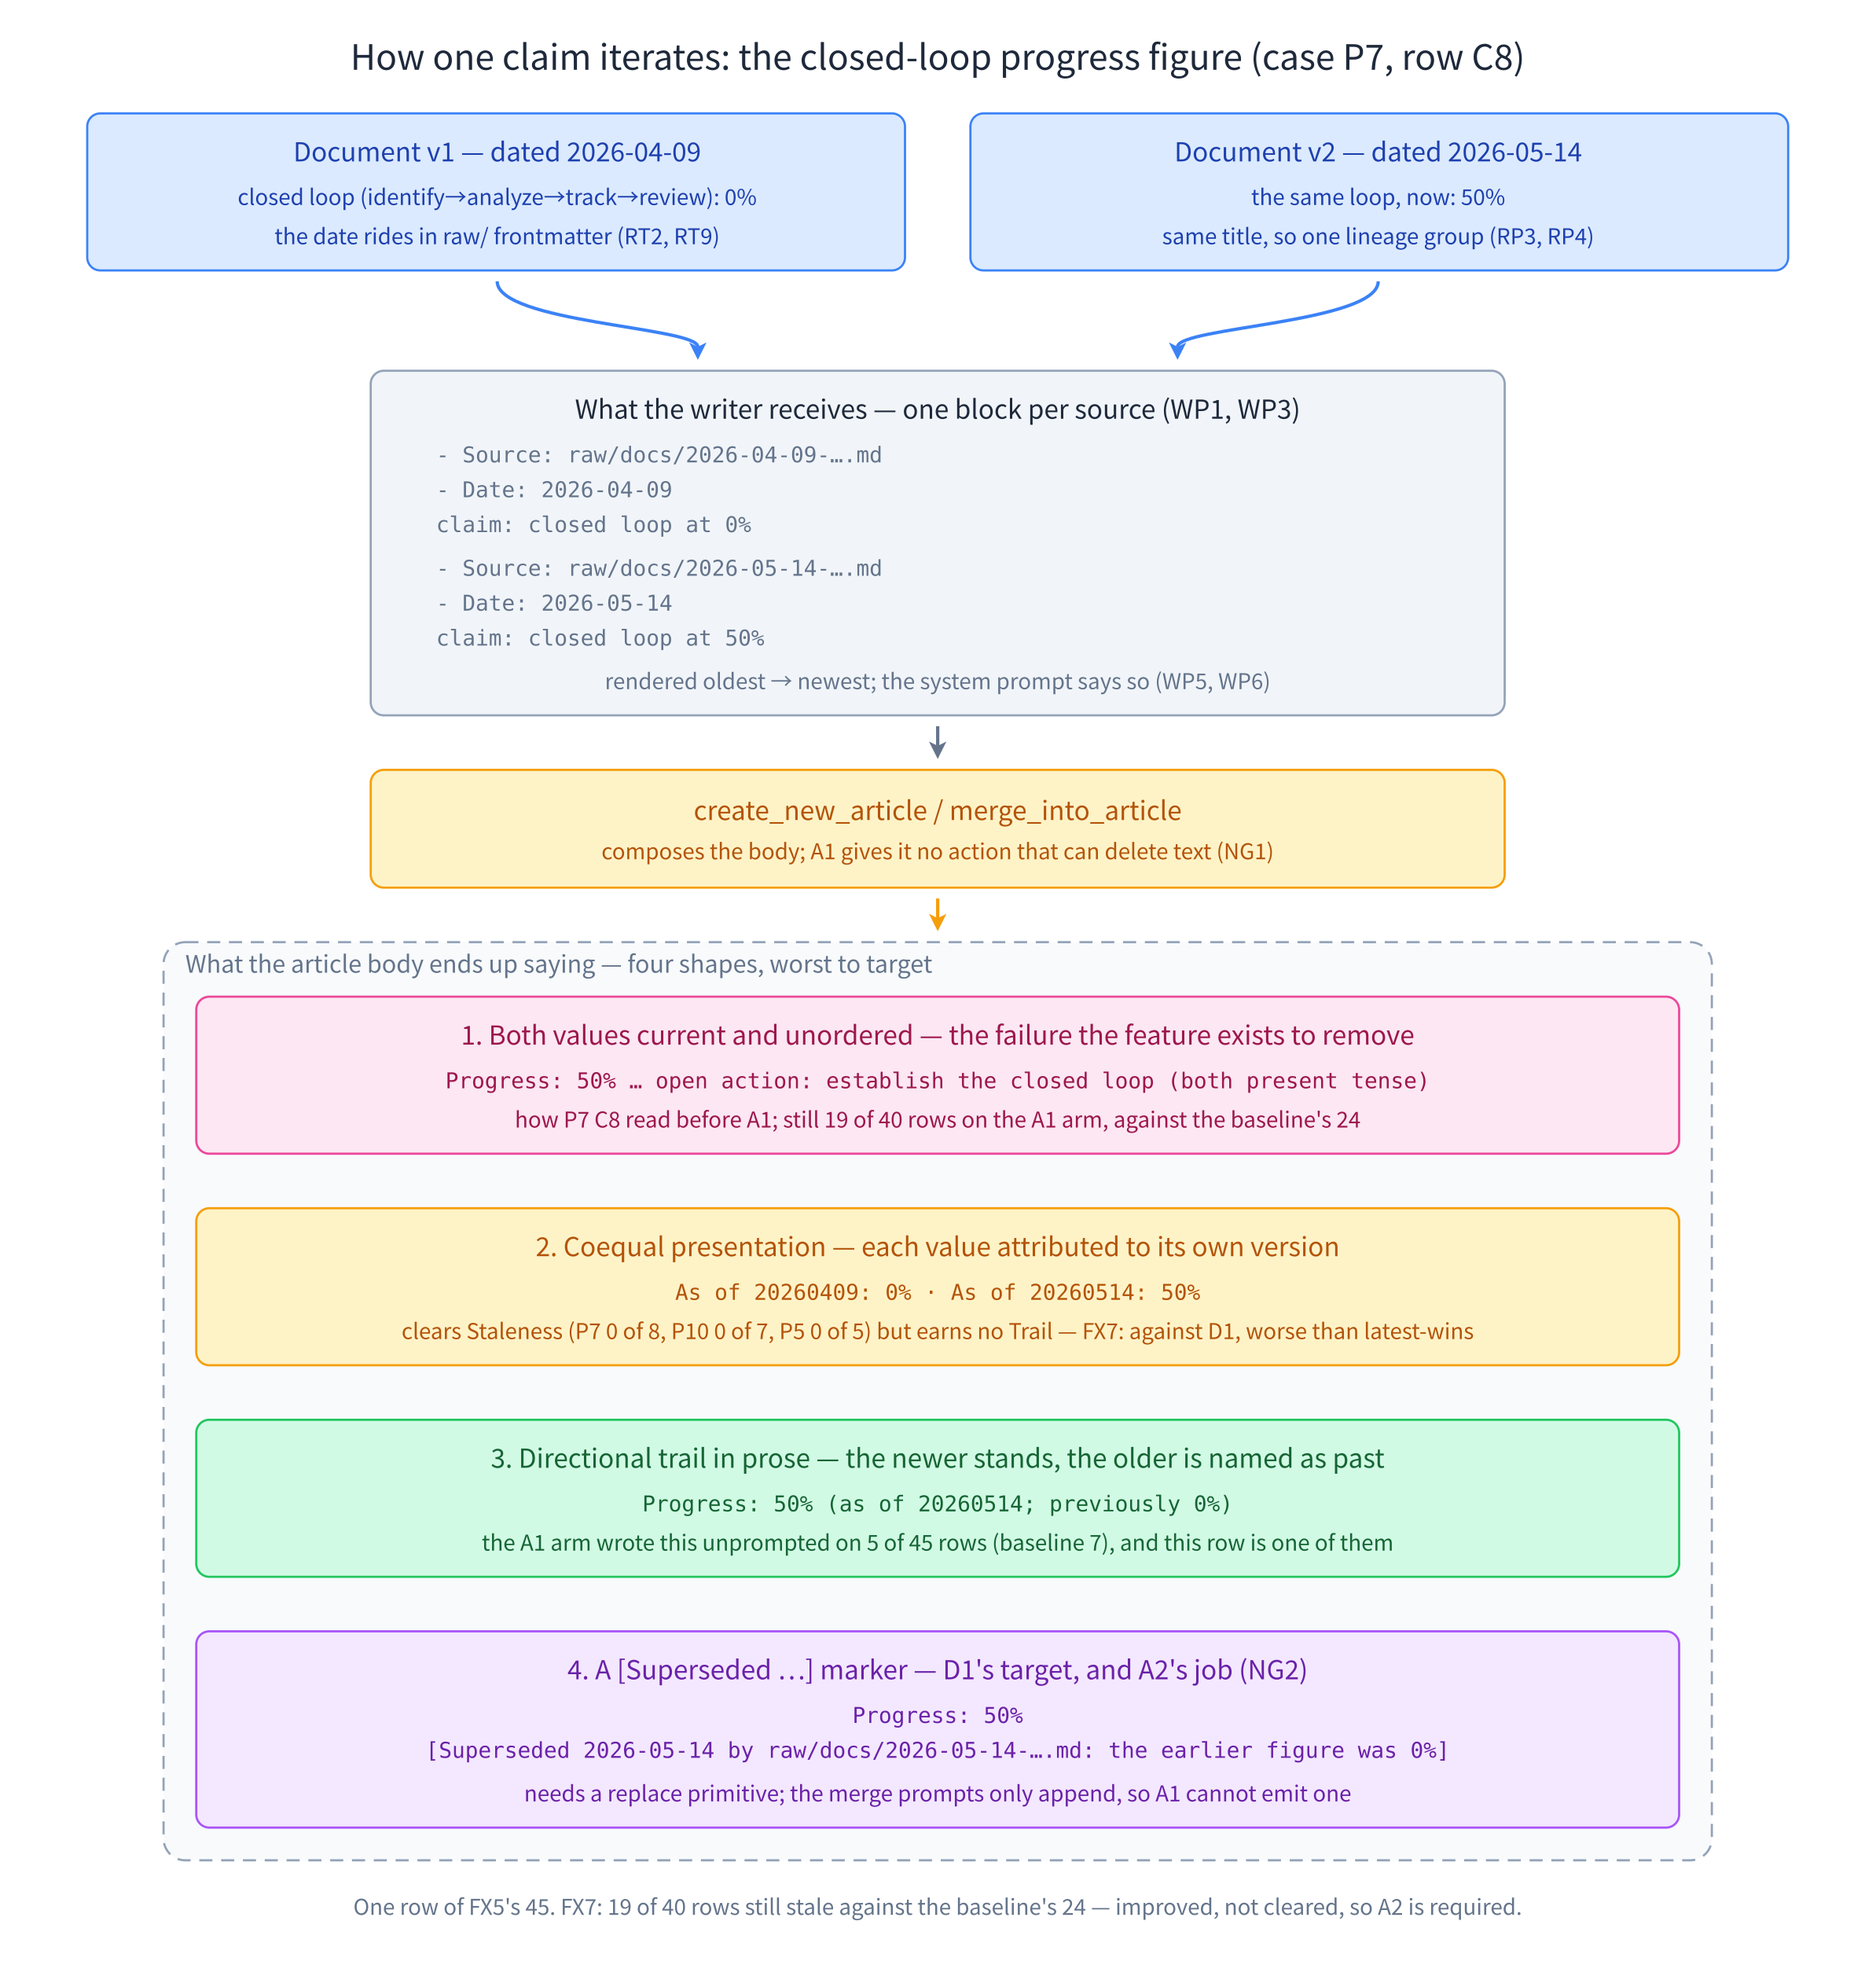
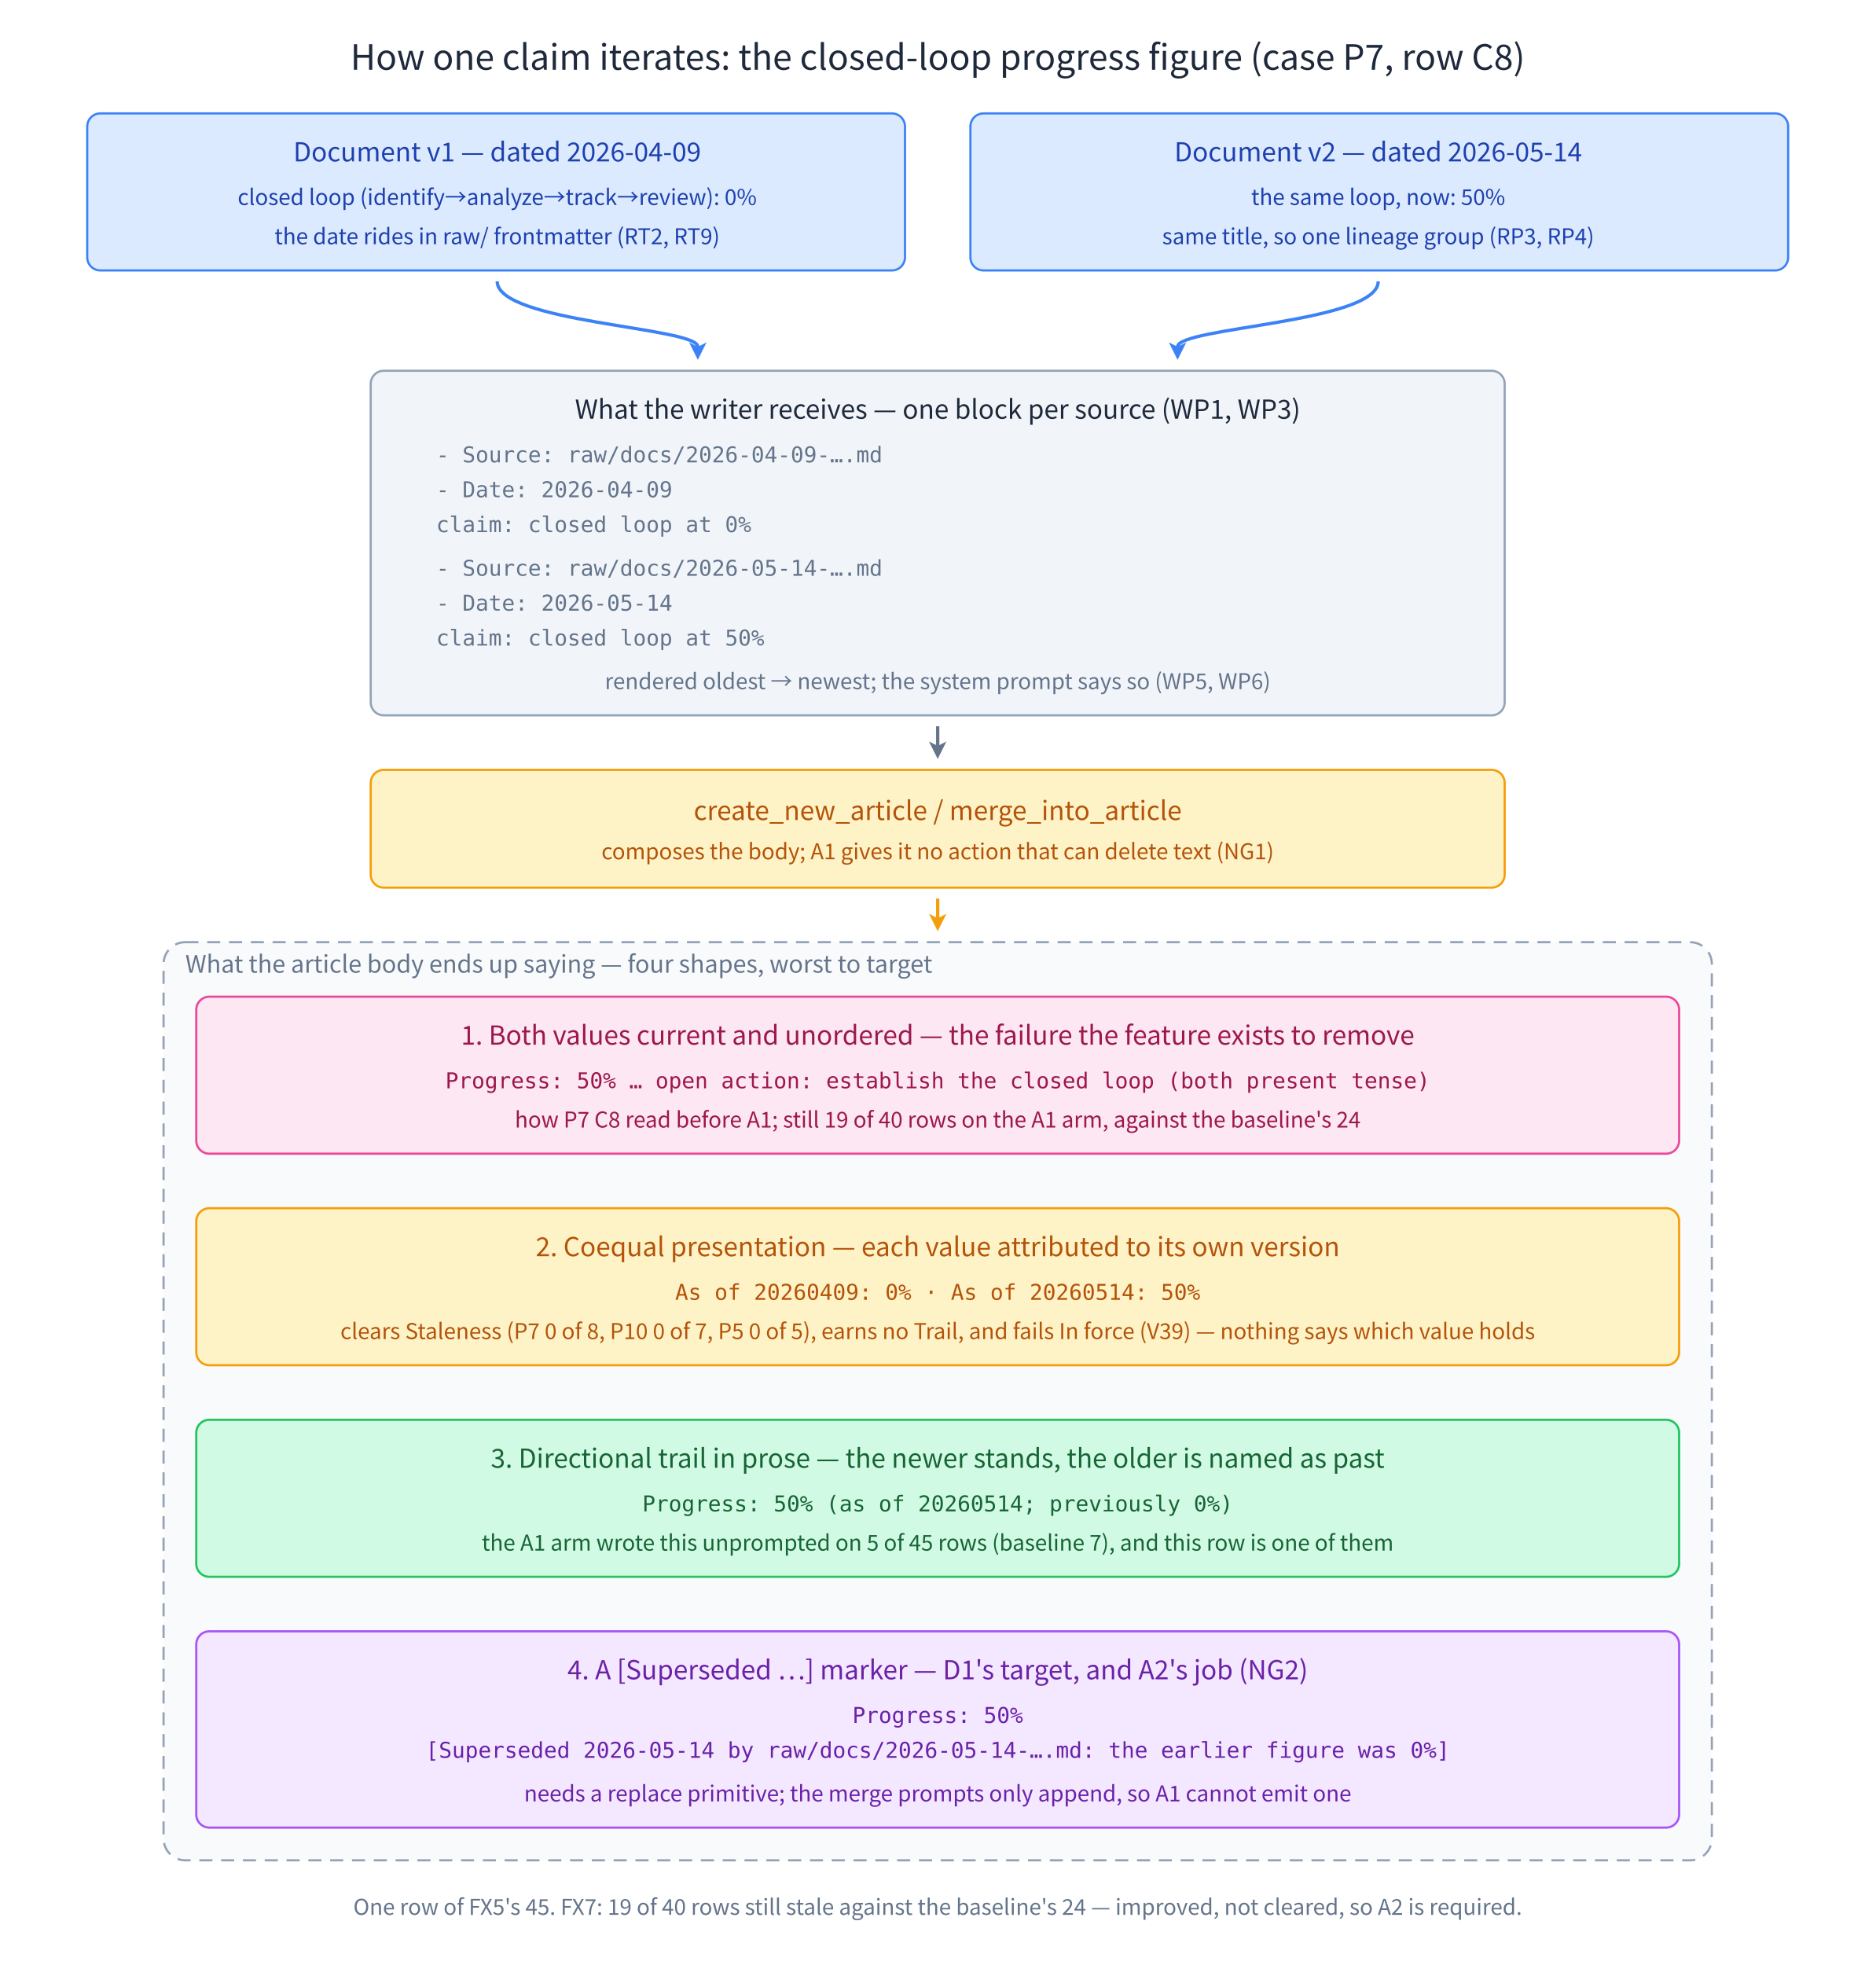
<svg xmlns="http://www.w3.org/2000/svg" viewBox="0 0 860 901" width="860">
  <style>
    text { font-family: 'PingFang SC', 'Microsoft YaHei', 'Noto Sans CJK SC', system-ui, sans-serif; }
    .code { font-family: 'SF Mono', Menlo, Consolas, monospace; }
  </style>
  <defs>
    <marker id="arrow" markerWidth="8" markerHeight="8" refX="2" refY="4" orient="auto" markerUnits="userSpaceOnUse">
      <path d="M0,0 L8,4 L0,8 L2,4 z" fill="#64748b" />
    </marker>
    <marker id="arrow-blue" markerWidth="8" markerHeight="8" refX="2" refY="4" orient="auto" markerUnits="userSpaceOnUse">
      <path d="M0,0 L8,4 L0,8 L2,4 z" fill="#3b82f6" />
    </marker>
    <marker id="arrow-orange" markerWidth="8" markerHeight="8" refX="2" refY="4" orient="auto" markerUnits="userSpaceOnUse">
      <path d="M0,0 L8,4 L0,8 L2,4 z" fill="#f59e0b" />
    </marker>
  </defs>
  <text x="430" y="32" font-size="16" fill="#1e293b" text-anchor="middle">How one claim iterates: the closed-loop progress figure (case P7, row C8)</text>
  <rect x="75" y="432" width="710" height="421" rx="10" fill="#f8fafc" stroke="#94a3b8" stroke-width="1" stroke-dasharray="6,4" />
  <path d="M228,129 C 228,148 320,150 320,159" fill="none" stroke="#3b82f6" stroke-width="1.5" marker-end="url(#arrow-blue)" />
  <path d="M632,129 C 632,148 540,150 540,159" fill="none" stroke="#3b82f6" stroke-width="1.5" marker-end="url(#arrow-blue)" />
  <path d="M430,333 L 430,342" fill="none" stroke="#64748b" stroke-width="1.5" marker-end="url(#arrow)" />
  <path d="M430,412 L 430,421" fill="none" stroke="#f59e0b" stroke-width="1.5" marker-end="url(#arrow-orange)" />
  <rect x="40" y="52" width="375" height="72" rx="6" fill="#dbeafe" stroke="#3b82f6" stroke-width="1" />
  <text x="228" y="74" font-size="12" fill="#1e40af" text-anchor="middle">Document v1 — dated 2026-04-09</text>
  <text x="228" y="94" font-size="10" fill="#1e40af" text-anchor="middle">closed loop (identify→analyze→track→review): 0%</text>
  <text x="228" y="112" font-size="10" fill="#1e40af" text-anchor="middle">the date rides in raw/ frontmatter (RT2, RT9)</text>
  <rect x="445" y="52" width="375" height="72" rx="6" fill="#dbeafe" stroke="#3b82f6" stroke-width="1" />
  <text x="632" y="74" font-size="12" fill="#1e40af" text-anchor="middle">Document v2 — dated 2026-05-14</text>
  <text x="632" y="94" font-size="10" fill="#1e40af" text-anchor="middle">the same loop, now: 50%</text>
  <text x="632" y="112" font-size="10" fill="#1e40af" text-anchor="middle">same title, so one lineage group (RP3, RP4)</text>
  <rect x="170" y="170" width="520" height="158" rx="6" fill="#f1f5f9" stroke="#94a3b8" stroke-width="1" />
  <text x="430" y="192" font-size="12" fill="#1e293b" text-anchor="middle">What the writer receives — one block per source (WP1, WP3)</text>
  <text x="200" y="212" font-size="10" fill="#64748b" class="code">- Source: raw/docs/2026-04-09-….md</text>
  <text x="200" y="228" font-size="10" fill="#64748b" class="code">- Date: 2026-04-09</text>
  <text x="200" y="244" font-size="10" fill="#64748b" class="code">  claim: closed loop at 0%</text>
  <text x="200" y="264" font-size="10" fill="#64748b" class="code">- Source: raw/docs/2026-05-14-….md</text>
  <text x="200" y="280" font-size="10" fill="#64748b" class="code">- Date: 2026-05-14</text>
  <text x="200" y="296" font-size="10" fill="#64748b" class="code">  claim: closed loop at 50%</text>
  <text x="430" y="316" font-size="10" fill="#64748b" text-anchor="middle">rendered oldest → newest; the system prompt says so (WP5, WP6)</text>
  <rect x="170" y="353" width="520" height="54" rx="6" fill="#fef3c7" stroke="#f59e0b" stroke-width="1" />
  <text x="430" y="376" font-size="12" fill="#b45309" text-anchor="middle">create_new_article / merge_into_article</text>
  <text x="430" y="394" font-size="10" fill="#b45309" text-anchor="middle">composes the body; A1 gives it no action that can delete text (NG1)</text>
  <text x="85" y="446" font-size="11" fill="#64748b">What the article body ends up saying — four shapes, worst to target</text>
  <rect x="90" y="457" width="680" height="72" rx="6" fill="#fce7f3" stroke="#ec4899" stroke-width="1" />
  <text x="430" y="479" font-size="12" fill="#9d174d" text-anchor="middle">1. Both values current and unordered — the failure the feature exists to remove</text>
  <text x="430" y="499" font-size="10" fill="#9d174d" text-anchor="middle" class="code">Progress: 50% … open action: establish the closed loop   (both present tense)</text>
  <text x="430" y="517" font-size="10" fill="#9d174d" text-anchor="middle">how P7 C8 read before A1; still 19 of 40 rows on the A1 arm, against the baseline's 24</text>
  <rect x="90" y="554" width="680" height="72" rx="6" fill="#fef3c7" stroke="#f59e0b" stroke-width="1" />
  <text x="430" y="576" font-size="12" fill="#b45309" text-anchor="middle">2. Coequal presentation — each value attributed to its own version</text>
  <text x="430" y="596" font-size="10" fill="#b45309" text-anchor="middle" class="code">As of 20260409: 0%   ·   As of 20260514: 50%</text>
-   <text x="430" y="614" font-size="10" fill="#b45309" text-anchor="middle">clears Staleness (P7 0 of 8, P10 0 of 7, P5 0 of 5) but earns no Trail — FX7: against D1, worse than latest-wins</text>
+   <text x="430" y="614" font-size="10" fill="#b45309" text-anchor="middle">clears Staleness (P7 0 of 8, P10 0 of 7, P5 0 of 5), earns no Trail, and fails In force (V39) — nothing says which value holds</text>
  <rect x="90" y="651" width="680" height="72" rx="6" fill="#d1fae5" stroke="#22c55e" stroke-width="1" />
  <text x="430" y="673" font-size="12" fill="#166534" text-anchor="middle">3. Directional trail in prose — the newer stands, the older is named as past</text>
  <text x="430" y="693" font-size="10" fill="#166534" text-anchor="middle" class="code">Progress: 50% (as of 20260514; previously 0%)</text>
  <text x="430" y="711" font-size="10" fill="#166534" text-anchor="middle">the A1 arm wrote this unprompted on 5 of 45 rows (baseline 7), and this row is one of them</text>
  <rect x="90" y="748" width="680" height="90" rx="6" fill="#f3e8ff" stroke="#a855f7" stroke-width="1" />
  <text x="430" y="770" font-size="12" fill="#6b21a8" text-anchor="middle">4. A [Superseded …] marker — D1's target, and A2's job (NG2)</text>
  <text x="430" y="790" font-size="10" fill="#6b21a8" text-anchor="middle" class="code">Progress: 50%</text>
  <text x="430" y="806" font-size="10" fill="#6b21a8" text-anchor="middle" class="code">[Superseded 2026-05-14 by raw/docs/2026-05-14-….md: the earlier figure was 0%]</text>
  <text x="430" y="826" font-size="10" fill="#6b21a8" text-anchor="middle">needs a replace primitive; the merge prompts only append, so A1 cannot emit one</text>
  <text x="430" y="878" font-size="10" fill="#64748b" text-anchor="middle">One row of FX5's 45. FX7: 19 of 40 rows still stale against the baseline's 24 — improved, not cleared, so A2 is required.</text>
</svg>
